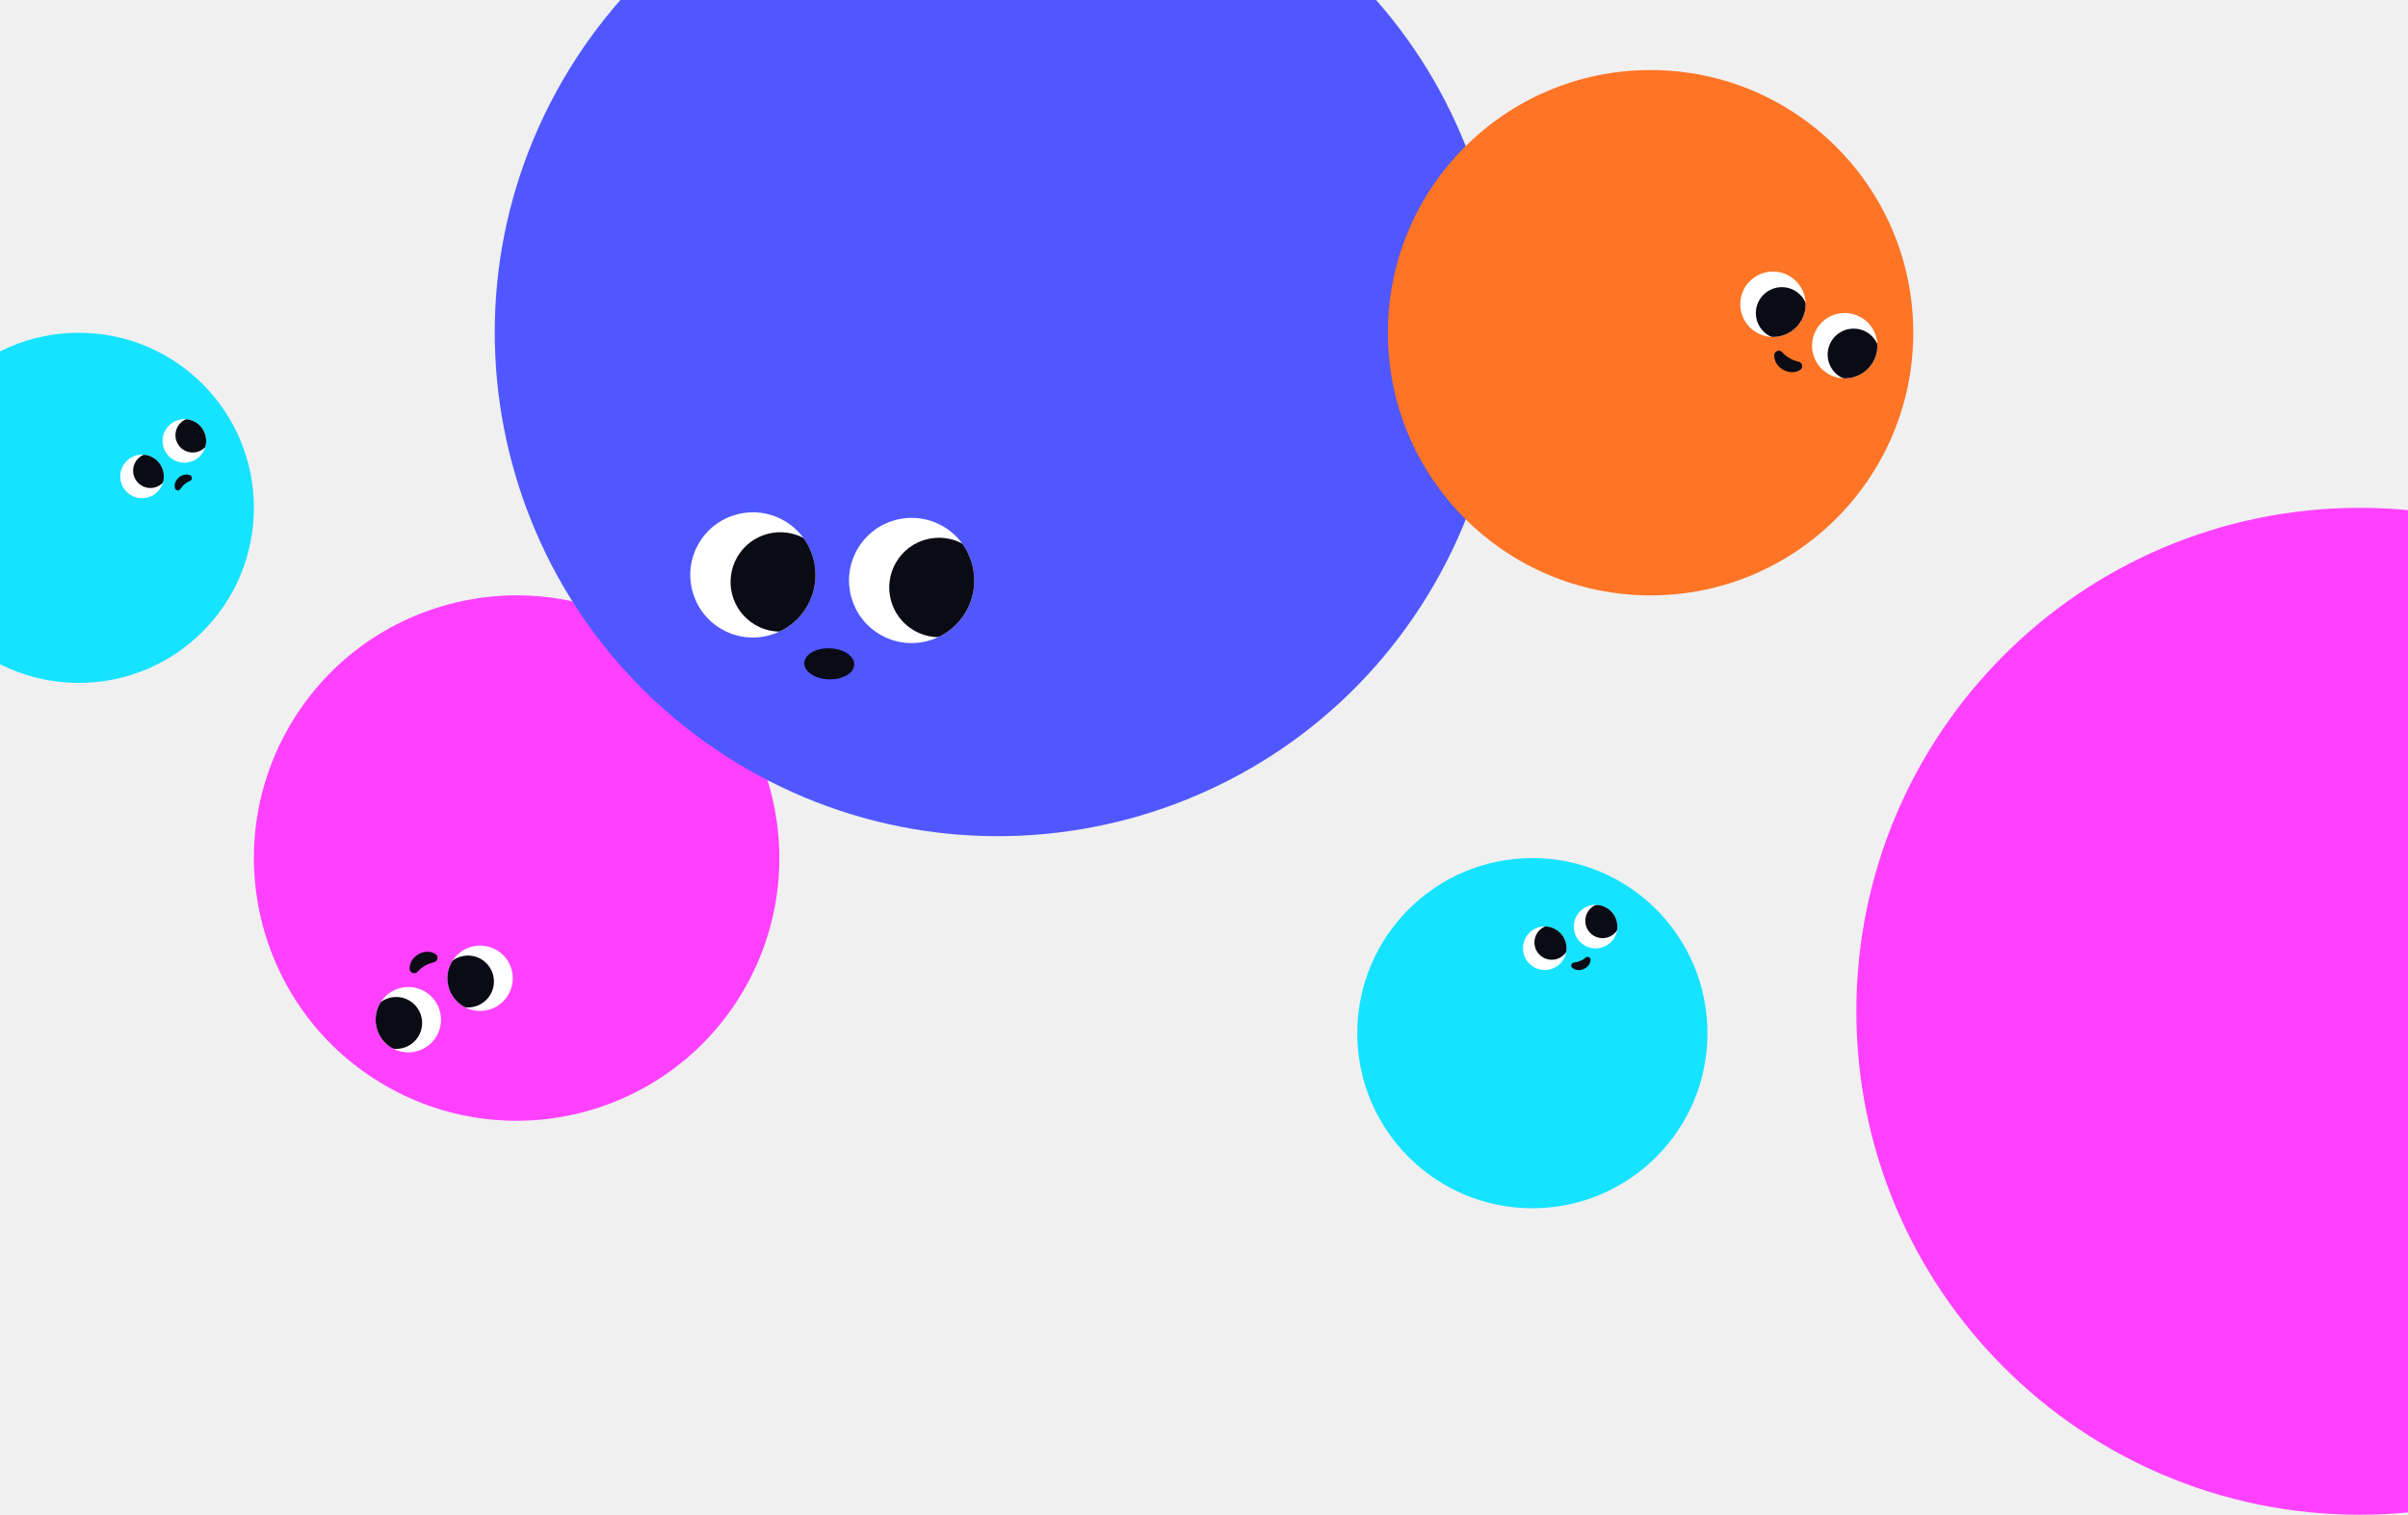
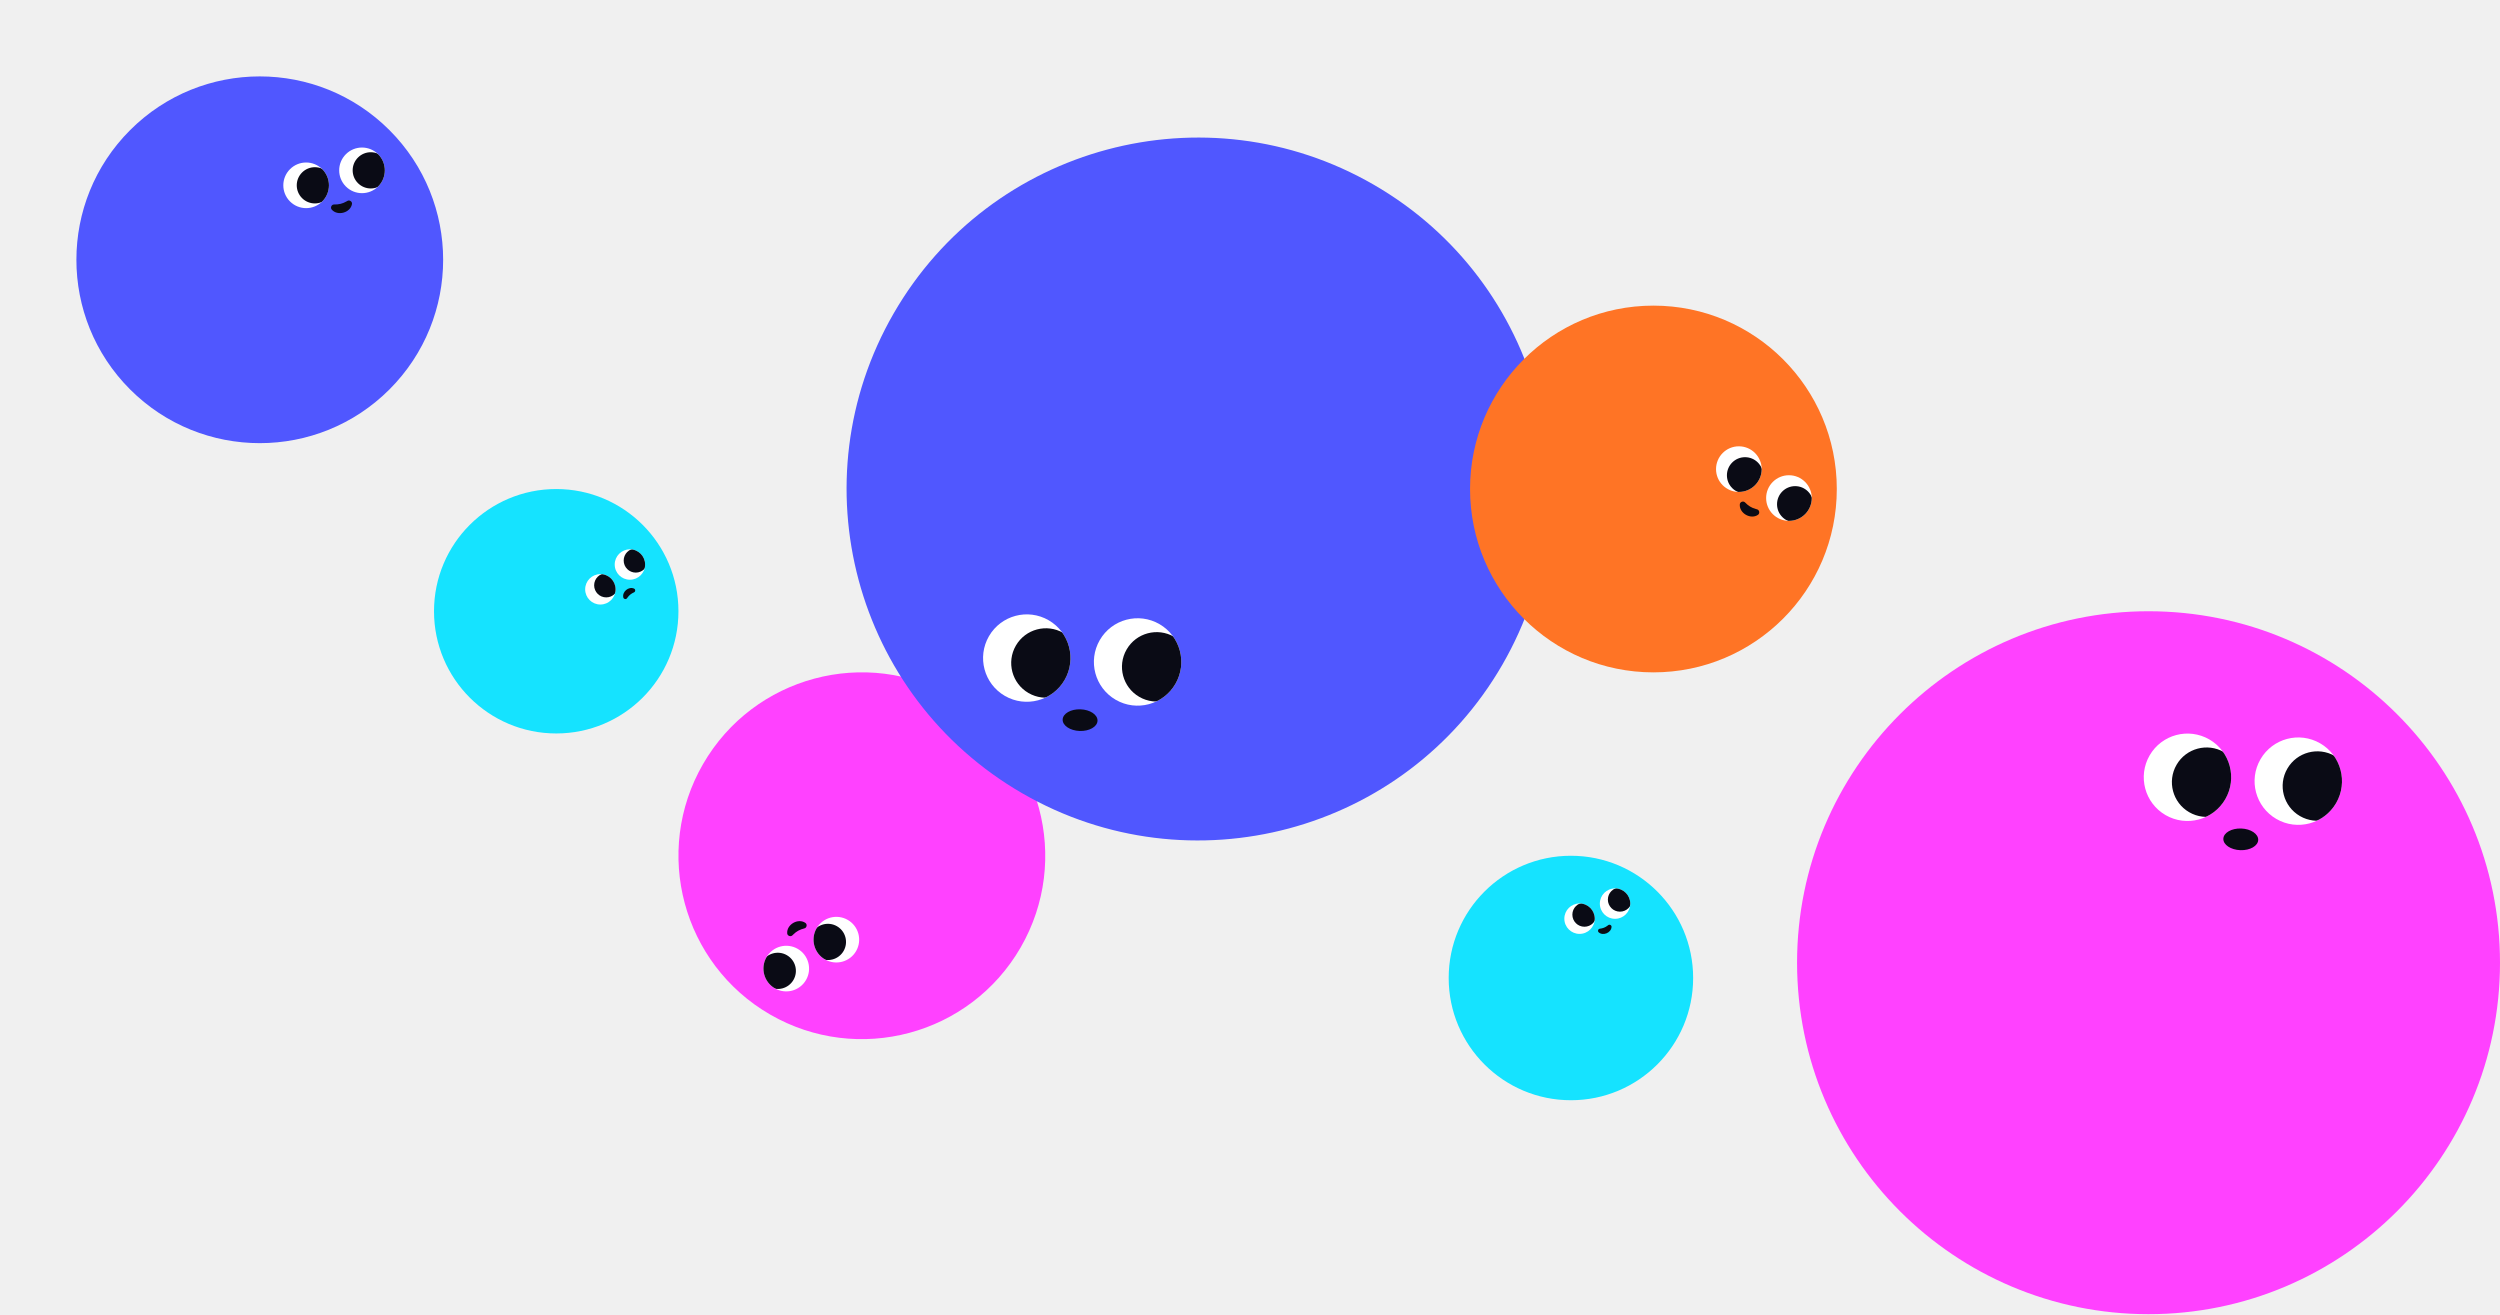
- <svg xmlns="http://www.w3.org/2000/svg" width="550" height="346" viewBox="0 0 550 346" fill="none">
-   <g clip-path="url(#clip0_414_165)">
-     <path d="M17.999 155.989C40.085 155.989 57.988 138.085 57.988 116C57.988 93.915 40.085 76.011 17.999 76.011C-4.086 76.011 -21.99 93.915 -21.99 116C-21.99 138.085 -4.086 155.989 17.999 155.989Z" fill="#15E3FF" />
-     <path d="M42.109 105.688C44.857 105.688 47.084 103.461 47.084 100.713C47.084 97.966 44.857 95.739 42.109 95.739C39.362 95.739 37.135 97.966 37.135 100.713C37.135 103.461 39.362 105.688 42.109 105.688Z" fill="white" />
-     <mask id="mask0_414_165" style="mask-type:luminance" maskUnits="userSpaceOnUse" x="37" y="95" width="11" height="11">
-       <path d="M42.109 105.688C44.857 105.688 47.084 103.461 47.084 100.713C47.084 97.966 44.857 95.739 42.109 95.739C39.362 95.739 37.135 97.966 37.135 100.713C37.135 103.461 39.362 105.688 42.109 105.688Z" fill="white" />
+ <svg xmlns="http://www.w3.org/2000/svg" width="818" height="430" viewBox="0 0 818 430" fill="none">
+   <g clip-path="url(#clip0_454_175)">
+     <path d="M181.997 239.989C204.083 239.989 221.986 222.085 221.986 200C221.986 177.914 204.083 160.011 181.997 160.011C159.912 160.011 142.008 177.914 142.008 200C142.008 222.085 159.912 239.989 181.997 239.989Z" fill="#15E3FF" />
+     <path d="M206.107 189.688C208.855 189.688 211.082 187.461 211.082 184.713C211.082 181.966 208.855 179.739 206.107 179.739C203.36 179.739 201.133 181.966 201.133 184.713C201.133 187.461 203.36 189.688 206.107 189.688Z" fill="white" />
+     <mask id="mask0_454_175" style="mask-type:luminance" maskUnits="userSpaceOnUse" x="201" y="179" width="11" height="11">
+       <path d="M206.107 189.688C208.855 189.688 211.082 187.461 211.082 184.713C211.082 181.966 208.855 179.739 206.107 179.739C203.36 179.739 201.133 181.966 201.133 184.713C201.133 187.461 203.36 189.688 206.107 189.688Z" fill="white" />
    </mask>
-     <g mask="url(#mask0_414_165)">
-       <path d="M44.023 103.358C46.205 103.358 47.974 101.589 47.974 99.407C47.974 97.225 46.205 95.456 44.023 95.456C41.841 95.456 40.072 97.225 40.072 99.407C40.072 101.589 41.841 103.358 44.023 103.358Z" fill="#0A0B15" />
+     <g mask="url(#mask0_454_175)">
+       <path d="M208.021 187.358C210.203 187.358 211.972 185.589 211.972 183.407C211.972 181.225 210.203 179.456 208.021 179.456C205.839 179.456 204.07 181.225 204.07 183.407C204.07 185.589 205.839 187.358 208.021 187.358Z" fill="#0A0B15" />
    </g>
-     <path d="M32.443 113.803C35.191 113.803 37.418 111.576 37.418 108.829C37.418 106.081 35.191 103.854 32.443 103.854C29.696 103.854 27.469 106.081 27.469 108.829C27.469 111.576 29.696 113.803 32.443 113.803Z" fill="white" />
-     <mask id="mask1_414_165" style="mask-type:luminance" maskUnits="userSpaceOnUse" x="27" y="103" width="11" height="11">
-       <path d="M32.443 113.803C35.191 113.803 37.418 111.576 37.418 108.829C37.418 106.081 35.191 103.854 32.443 103.854C29.696 103.854 27.469 106.081 27.469 108.829C27.469 111.576 29.696 113.803 32.443 113.803Z" fill="white" />
+     <path d="M196.441 197.803C199.189 197.803 201.416 195.576 201.416 192.829C201.416 190.081 199.189 187.854 196.441 187.854C193.694 187.854 191.467 190.081 191.467 192.829C191.467 195.576 193.694 197.803 196.441 197.803Z" fill="white" />
+     <mask id="mask1_454_175" style="mask-type:luminance" maskUnits="userSpaceOnUse" x="191" y="187" width="11" height="11">
+       <path d="M196.441 197.803C199.189 197.803 201.416 195.576 201.416 192.829C201.416 190.081 199.189 187.854 196.441 187.854C193.694 187.854 191.467 190.081 191.467 192.829C191.467 195.576 193.694 197.803 196.441 197.803Z" fill="white" />
    </mask>
-     <g mask="url(#mask1_414_165)">
-       <path d="M34.357 111.468C36.539 111.468 38.308 109.699 38.308 107.517C38.308 105.335 36.539 103.566 34.357 103.566C32.175 103.566 30.406 105.335 30.406 107.517C30.406 109.699 32.175 111.468 34.357 111.468Z" fill="#0A0B15" />
+     <g mask="url(#mask1_454_175)">
+       <path d="M198.355 195.468C200.537 195.468 202.306 193.699 202.306 191.517C202.306 189.335 200.537 187.566 198.355 187.566C196.173 187.566 194.404 189.335 194.404 191.517C194.404 193.699 196.173 195.468 198.355 195.468Z" fill="#0A0B15" />
    </g>
-     <path d="M43.47 108.589C41.705 107.778 39.471 109.655 39.961 111.532C40.1 112.065 40.857 112.193 41.161 111.74L41.305 111.543C41.876 110.727 42.558 110.215 43.464 109.81C43.971 109.586 43.966 108.813 43.47 108.589Z" fill="#0A0B15" />
+     <path d="M207.468 192.589C205.703 191.778 203.469 193.655 203.959 195.532C204.098 196.065 204.855 196.193 205.159 195.74L205.303 195.543C205.874 194.727 206.556 194.215 207.462 193.81C207.969 193.586 207.964 192.813 207.468 192.589Z" fill="#0A0B15" />
  </g>
-   <g clip-path="url(#clip1_414_165)">
-     <path d="M350.001 275.995C372.089 275.995 389.995 258.088 389.995 236C389.995 213.912 372.089 196.005 350.001 196.005C327.912 196.005 310.006 213.912 310.006 236C310.006 258.088 327.912 275.995 350.001 275.995Z" fill="#15E3FF" />
-     <path d="M364.442 216.637C367.19 216.637 369.417 214.41 369.417 211.662C369.417 208.914 367.19 206.687 364.442 206.687C361.694 206.687 359.467 208.914 359.467 211.662C359.467 214.41 361.694 216.637 364.442 216.637Z" fill="white" />
-     <mask id="mask2_414_165" style="mask-type:luminance" maskUnits="userSpaceOnUse" x="359" y="206" width="11" height="11">
-       <path d="M364.442 216.637C367.19 216.637 369.417 214.41 369.417 211.662C369.417 208.914 367.19 206.687 364.442 206.687C361.694 206.687 359.467 208.914 359.467 211.662C359.467 214.41 361.694 216.637 364.442 216.637Z" fill="white" />
+   <g clip-path="url(#clip1_454_175)">
+     <path d="M514.002 359.995C536.091 359.995 553.997 342.088 553.997 320C553.997 297.912 536.091 280.005 514.002 280.005C491.914 280.005 474.008 297.912 474.008 320C474.008 342.088 491.914 359.995 514.002 359.995Z" fill="#15E3FF" />
+     <path d="M528.444 300.637C531.192 300.637 533.419 298.41 533.419 295.662C533.419 292.914 531.192 290.687 528.444 290.687C525.696 290.687 523.469 292.914 523.469 295.662C523.469 298.41 525.696 300.637 528.444 300.637Z" fill="white" />
+     <mask id="mask2_454_175" style="mask-type:luminance" maskUnits="userSpaceOnUse" x="523" y="290" width="11" height="11">
+       <path d="M528.444 300.637C531.192 300.637 533.419 298.41 533.419 295.662C533.419 292.914 531.192 290.687 528.444 290.687C525.696 290.687 523.469 292.914 523.469 295.662C523.469 298.41 525.696 300.637 528.444 300.637Z" fill="white" />
    </mask>
-     <g mask="url(#mask2_414_165)">
-       <path d="M366.041 214.296C368.224 214.296 369.993 212.527 369.993 210.345C369.993 208.162 368.224 206.393 366.041 206.393C363.859 206.393 362.09 208.162 362.09 210.345C362.09 212.527 363.859 214.296 366.041 214.296Z" fill="#0A0B15" />
+     <g mask="url(#mask2_454_175)">
+       <path d="M530.045 298.296C532.228 298.296 533.997 296.527 533.997 294.345C533.997 292.162 532.228 290.393 530.045 290.393C527.863 290.393 526.094 292.162 526.094 294.345C526.094 296.527 527.863 298.296 530.045 298.296Z" fill="#0A0B15" />
    </g>
-     <path d="M352.827 221.57C355.575 221.57 357.802 219.342 357.802 216.594C357.802 213.847 355.575 211.619 352.827 211.619C350.079 211.619 347.852 213.847 347.852 216.594C347.852 219.342 350.079 221.57 352.827 221.57Z" fill="white" />
-     <mask id="mask3_414_165" style="mask-type:luminance" maskUnits="userSpaceOnUse" x="347" y="211" width="11" height="11">
-       <path d="M352.827 221.57C355.575 221.57 357.802 219.342 357.802 216.594C357.802 213.847 355.575 211.619 352.827 211.619C350.079 211.619 347.852 213.847 347.852 216.594C347.852 219.342 350.079 221.57 352.827 221.57Z" fill="white" />
+     <path d="M516.827 305.57C519.575 305.57 521.802 303.342 521.802 300.594C521.802 297.847 519.575 295.619 516.827 295.619C514.079 295.619 511.852 297.847 511.852 300.594C511.852 303.342 514.079 305.57 516.827 305.57Z" fill="white" />
+     <mask id="mask3_454_175" style="mask-type:luminance" maskUnits="userSpaceOnUse" x="511" y="295" width="11" height="11">
+       <path d="M516.827 305.57C519.575 305.57 521.802 303.342 521.802 300.594C521.802 297.847 519.575 295.619 516.827 295.619C514.079 295.619 511.852 297.847 511.852 300.594C511.852 303.342 514.079 305.57 516.827 305.57Z" fill="white" />
    </mask>
-     <g mask="url(#mask3_414_165)">
-       <path d="M354.426 219.229C356.608 219.229 358.378 217.46 358.378 215.277C358.378 213.095 356.608 211.326 354.426 211.326C352.244 211.326 350.475 213.095 350.475 215.277C350.475 217.46 352.244 219.229 354.426 219.229Z" fill="#0A0B15" />
+     <g mask="url(#mask3_454_175)">
+       <path d="M518.428 303.229C520.61 303.229 522.38 301.46 522.38 299.277C522.38 297.095 520.61 295.326 518.428 295.326C516.246 295.326 514.477 297.095 514.477 299.277C514.477 301.46 516.246 303.229 518.428 303.229Z" fill="#0A0B15" />
    </g>
-     <path d="M359.08 221.047C360.531 222.338 363.219 221.197 363.299 219.256C363.325 218.706 362.632 218.365 362.211 218.706L362.019 218.856C361.235 219.469 360.43 219.762 359.448 219.879C358.899 219.943 358.681 220.685 359.086 221.042L359.08 221.047Z" fill="#0A0B15" />
+     <path d="M523.079 305.047C524.529 306.338 527.217 305.197 527.297 303.256C527.323 302.706 526.63 302.365 526.209 302.706L526.017 302.856C525.233 303.469 524.428 303.762 523.446 303.879C522.897 303.943 522.679 304.685 523.084 305.042L523.079 305.047Z" fill="#0A0B15" />
  </g>
-   <g clip-path="url(#clip2_414_165)">
-     <path d="M66.038 166C49.469 194.698 59.302 231.393 87.999 247.962C116.697 264.53 153.392 254.698 169.961 226C186.529 197.302 176.697 160.607 147.999 144.038C119.302 127.47 82.606 137.302 66.038 166Z" fill="#FF41FF" />
-     <path d="M86.801 229.19C84.74 232.76 85.963 237.325 89.533 239.386C93.103 241.447 97.668 240.224 99.729 236.654C101.79 233.084 100.567 228.519 96.997 226.458C93.427 224.397 88.862 225.62 86.801 229.19Z" fill="white" />
-     <mask id="mask4_414_165" style="mask-type:luminance" maskUnits="userSpaceOnUse" x="85" y="225" width="16" height="16">
-       <path d="M86.801 229.19C84.74 232.76 85.963 237.325 89.533 239.386C93.103 241.447 97.668 240.224 99.729 236.654C101.79 233.084 100.567 228.519 96.997 226.458C93.427 224.397 88.862 225.62 86.801 229.19Z" fill="white" />
+   <g clip-path="url(#clip2_454_175)">
+     <path d="M230.038 250C213.469 278.698 223.302 315.393 251.999 331.962C280.697 348.53 317.392 338.698 333.961 310C350.529 281.302 340.697 244.607 311.999 228.038C283.302 211.47 246.606 221.302 230.038 250Z" fill="#FF41FF" />
+     <path d="M250.801 313.19C248.74 316.76 249.963 321.325 253.533 323.386C257.103 325.447 261.668 324.224 263.729 320.654C265.79 317.084 264.567 312.519 260.997 310.458C257.427 308.397 252.862 309.62 250.801 313.19Z" fill="white" />
+     <mask id="mask4_454_175" style="mask-type:luminance" maskUnits="userSpaceOnUse" x="249" y="309" width="16" height="16">
+       <path d="M250.801 313.19C248.74 316.76 249.963 321.325 253.533 323.386C257.103 325.447 261.668 324.224 263.729 320.654C265.79 317.084 264.567 312.519 260.997 310.458C257.427 308.397 252.862 309.62 250.801 313.19Z" fill="white" />
    </mask>
-     <g mask="url(#mask4_414_165)">
-       <path d="M85.356 230.7C83.719 233.536 84.691 237.161 87.526 238.798C90.361 240.435 93.987 239.464 95.624 236.628C97.261 233.793 96.289 230.168 93.454 228.531C90.619 226.894 86.993 227.865 85.356 230.7Z" fill="#0A0B15" />
+     <g mask="url(#mask4_454_175)">
+       <path d="M249.356 314.7C247.719 317.536 248.691 321.161 251.526 322.798C254.361 324.435 257.987 323.464 259.624 320.628C261.261 317.793 260.289 314.168 257.454 312.531C254.619 310.894 250.993 311.865 249.356 314.7Z" fill="#0A0B15" />
    </g>
-     <path d="M103.192 219.727C101.13 223.297 102.354 227.862 105.924 229.923C109.494 231.985 114.058 230.761 116.12 227.191C118.181 223.621 116.958 219.057 113.388 216.995C109.818 214.934 105.253 216.157 103.192 219.727Z" fill="white" />
-     <mask id="mask5_414_165" style="mask-type:luminance" maskUnits="userSpaceOnUse" x="102" y="215" width="16" height="16">
-       <path d="M103.192 219.727C101.13 223.297 102.354 227.862 105.924 229.923C109.494 231.985 114.058 230.761 116.12 227.191C118.181 223.621 116.958 219.057 113.388 216.995C109.818 214.934 105.253 216.157 103.192 219.727Z" fill="white" />
+     <path d="M267.192 303.727C265.13 307.297 266.354 311.862 269.924 313.923C273.494 315.985 278.058 314.761 280.12 311.191C282.181 307.621 280.958 303.057 277.388 300.995C273.818 298.934 269.253 300.157 267.192 303.727Z" fill="white" />
+     <mask id="mask5_454_175" style="mask-type:luminance" maskUnits="userSpaceOnUse" x="266" y="299" width="16" height="16">
+       <path d="M267.192 303.727C265.13 307.297 266.354 311.862 269.924 313.923C273.494 315.985 278.058 314.761 280.12 311.191C282.181 307.621 280.958 303.057 277.388 300.995C273.818 298.934 269.253 300.157 267.192 303.727Z" fill="white" />
    </mask>
-     <g mask="url(#mask5_414_165)">
-       <path d="M101.757 221.235C100.12 224.07 101.091 227.696 103.926 229.333C106.762 230.97 110.387 229.998 112.024 227.163C113.661 224.328 112.69 220.702 109.854 219.065C107.019 217.428 103.394 218.4 101.757 221.235Z" fill="#0A0B15" />
+     <g mask="url(#mask5_454_175)">
+       <path d="M265.757 305.235C264.12 308.07 265.091 311.696 267.926 313.333C270.762 314.97 274.387 313.998 276.024 311.163C277.661 308.328 276.69 304.702 273.854 303.065C271.019 301.428 267.394 302.4 265.757 305.235Z" fill="#0A0B15" />
    </g>
-     <path d="M99.522 217.97C97.127 216.31 93.336 218.509 93.574 221.409C93.636 222.23 94.723 222.617 95.297 222.025L95.556 221.768C96.612 220.706 97.751 220.125 99.195 219.768C100.003 219.569 100.197 218.434 99.522 217.97Z" fill="#0A0B15" />
+     <path d="M263.522 301.97C261.127 300.31 257.336 302.509 257.574 305.409C257.636 306.23 258.723 306.617 259.297 306.025L259.556 305.768C260.612 304.706 261.751 304.125 263.195 303.768C264.003 303.569 264.197 302.434 263.522 301.97Z" fill="#0A0B15" />
  </g>
-   <g clip-path="url(#clip3_414_165)">
-     <path d="M285.488 -23.566C340.48 8.184 359.322 78.503 327.572 133.496C295.822 188.489 225.503 207.33 170.511 175.58C115.518 143.83 96.676 73.512 128.426 18.519C160.176 -36.474 230.495 -55.316 285.488 -23.566Z" fill="#5057FF" />
-     <path d="M215.385 120.218C222.22 124.174 224.553 132.922 220.597 139.756C216.641 146.591 207.893 148.925 201.059 144.969C194.224 141.012 191.891 132.265 195.847 125.43C199.803 118.595 208.551 116.262 215.385 120.218Z" fill="white" />
-     <mask id="mask6_414_165" style="mask-type:luminance" maskUnits="userSpaceOnUse" x="193" y="118" width="30" height="29">
-       <path d="M215.385 120.218C222.22 124.174 224.553 132.922 220.597 139.757C216.641 146.591 207.893 148.925 201.059 144.969C194.224 141.012 191.891 132.265 195.847 125.43C199.803 118.595 208.551 116.262 215.385 120.218Z" fill="white" />
+   <g clip-path="url(#clip3_454_175)">
+     <path d="M449.486 60.434C504.478 92.184 523.32 162.503 491.57 217.496C459.82 272.489 389.501 291.33 334.509 259.58C279.516 227.83 260.674 157.512 292.424 102.519C324.174 47.526 394.493 28.684 449.486 60.434Z" fill="#5057FF" />
+     <path d="M379.385 204.218C386.22 208.174 388.553 216.922 384.597 223.756C380.641 230.591 371.893 232.925 365.059 228.969C358.224 225.012 355.891 216.265 359.847 209.43C363.803 202.595 372.551 200.262 379.385 204.218Z" fill="white" />
+     <mask id="mask6_454_175" style="mask-type:luminance" maskUnits="userSpaceOnUse" x="357" y="202" width="30" height="29">
+       <path d="M379.385 204.218C386.22 208.174 388.553 216.922 384.597 223.757C380.641 230.591 371.893 232.925 365.059 228.969C358.224 225.012 355.891 216.265 359.847 209.43C363.803 202.595 372.551 200.262 379.385 204.218Z" fill="white" />
    </mask>
-     <g mask="url(#mask6_414_165)">
-       <path d="M220.154 124.362C225.582 127.504 227.435 134.452 224.293 139.88C221.151 145.308 214.204 147.162 208.776 144.019C203.348 140.877 201.494 133.93 204.636 128.502C207.778 123.074 214.726 121.22 220.154 124.362Z" fill="#0A0B15" />
+     <g mask="url(#mask6_454_175)">
+       <path d="M384.152 208.362C389.58 211.504 391.434 218.452 388.292 223.88C385.149 229.308 378.202 231.162 372.774 228.019C367.346 224.877 365.492 217.93 368.634 212.502C371.777 207.074 378.724 205.22 384.152 208.362Z" fill="#0A0B15" />
    </g>
-     <path d="M179.126 118.948C185.96 122.904 188.294 131.652 184.337 138.486C180.381 145.321 171.634 147.655 164.799 143.699C157.964 139.742 155.631 130.995 159.587 124.16C163.543 117.325 172.291 114.992 179.126 118.948Z" fill="white" />
-     <mask id="mask7_414_165" style="mask-type:luminance" maskUnits="userSpaceOnUse" x="157" y="117" width="30" height="29">
-       <path d="M179.126 118.948C185.96 122.904 188.294 131.652 184.337 138.487C180.381 145.321 171.634 147.655 164.799 143.699C157.964 139.742 155.631 130.995 159.587 124.16C163.543 117.325 172.291 114.992 179.126 118.948Z" fill="white" />
+     <path d="M343.124 202.948C349.958 206.904 352.292 215.652 348.335 222.486C344.379 229.321 335.632 231.655 328.797 227.699C321.962 223.742 319.629 214.995 323.585 208.16C327.541 201.325 336.289 198.992 343.124 202.948Z" fill="white" />
+     <mask id="mask7_454_175" style="mask-type:luminance" maskUnits="userSpaceOnUse" x="321" y="201" width="30" height="29">
+       <path d="M343.124 202.948C349.958 206.904 352.292 215.652 348.336 222.487C344.379 229.321 335.632 231.655 328.797 227.699C321.962 223.742 319.629 214.995 323.585 208.16C327.541 201.325 336.289 198.992 343.124 202.948Z" fill="white" />
    </mask>
-     <g mask="url(#mask7_414_165)">
-       <path d="M183.91 123.1C189.338 126.242 191.191 133.19 188.049 138.618C184.907 144.046 177.96 145.899 172.532 142.757C167.104 139.615 165.25 132.667 168.392 127.239C171.534 121.811 178.482 119.958 183.91 123.1Z" fill="#0A0B15" />
+     <g mask="url(#mask7_454_175)">
+       <path d="M347.91 207.1C353.338 210.242 355.191 217.19 352.049 222.618C348.907 228.046 341.96 229.899 336.532 226.757C331.104 223.615 329.25 216.667 332.392 211.239C335.534 205.811 342.482 203.958 347.91 207.1Z" fill="#0A0B15" />
    </g>
-     <path d="M195.108 151.824C195.042 153.782 192.435 155.283 189.285 155.177C186.135 155.071 183.635 153.397 183.701 151.439C183.767 149.481 186.374 147.979 189.524 148.085C192.674 148.192 195.174 149.865 195.108 151.824Z" fill="#0A0B15" />
+     <path d="M359.108 235.824C359.042 237.782 356.435 239.283 353.285 239.177C350.135 239.071 347.635 237.397 347.701 235.439C347.767 233.481 350.374 231.979 353.524 232.085C356.674 232.192 359.174 233.865 359.108 235.824Z" fill="#0A0B15" />
  </g>
-   <circle cx="539" cy="231" r="115" fill="#FF41FF" />
-   <g clip-path="url(#clip4_414_165)">
-     <path d="M377 136C410.137 136 437 109.137 437 76C437 42.863 410.137 16 377 16C343.863 16 317 42.863 317 76C317 109.137 343.863 136 377 136Z" fill="#FF7425" />
-     <path d="M421.343 86.424C425.465 86.424 428.807 83.082 428.807 78.96C428.807 74.838 425.465 71.496 421.343 71.496C417.221 71.496 413.879 74.838 413.879 78.96C413.879 83.082 417.221 86.424 421.343 86.424Z" fill="white" />
-     <mask id="mask8_414_165" style="mask-type:luminance" maskUnits="userSpaceOnUse" x="413" y="71" width="16" height="16">
-       <path d="M421.343 86.424C425.465 86.424 428.807 83.082 428.807 78.96C428.807 74.838 425.465 71.496 421.343 71.496C417.221 71.496 413.879 74.838 413.879 78.96C413.879 83.082 417.221 86.424 421.343 86.424Z" fill="white" />
+   <circle cx="703" cy="315" r="115" fill="#FF41FF" />
+   <g clip-path="url(#clip4_454_175)">
+     <path d="M541 220C574.137 220 601 193.137 601 160C601 126.863 574.137 100 541 100C507.863 100 481 126.863 481 160C481 193.137 507.863 220 541 220Z" fill="#FF7425" />
+     <path d="M585.343 170.424C589.465 170.424 592.807 167.082 592.807 162.96C592.807 158.838 589.465 155.496 585.343 155.496C581.221 155.496 577.879 158.838 577.879 162.96C577.879 167.082 581.221 170.424 585.343 170.424Z" fill="white" />
+     <mask id="mask8_454_175" style="mask-type:luminance" maskUnits="userSpaceOnUse" x="577" y="155" width="16" height="16">
+       <path d="M585.343 170.424C589.465 170.424 592.807 167.082 592.807 162.96C592.807 158.838 589.465 155.496 585.343 155.496C581.221 155.496 577.879 158.838 577.879 162.96C577.879 167.082 581.221 170.424 585.343 170.424Z" fill="white" />
    </mask>
-     <g mask="url(#mask8_414_165)">
-       <path d="M423.373 86.92C426.647 86.92 429.301 84.266 429.301 80.992C429.301 77.718 426.647 75.064 423.373 75.064C420.099 75.064 417.445 77.718 417.445 80.992C417.445 84.266 420.099 86.92 423.373 86.92Z" fill="#0A0B15" />
+     <g mask="url(#mask8_454_175)">
+       <path d="M587.373 170.92C590.647 170.92 593.301 168.266 593.301 164.992C593.301 161.718 590.647 159.064 587.373 159.064C584.099 159.064 581.445 161.718 581.445 164.992C581.445 168.266 584.099 170.92 587.373 170.92Z" fill="#0A0B15" />
    </g>
-     <path d="M404.952 76.96C409.075 76.96 412.416 73.618 412.416 69.496C412.416 65.374 409.075 62.032 404.952 62.032C400.83 62.032 397.488 65.374 397.488 69.496C397.488 73.618 400.83 76.96 404.952 76.96Z" fill="white" />
-     <mask id="mask9_414_165" style="mask-type:luminance" maskUnits="userSpaceOnUse" x="397" y="62" width="16" height="15">
-       <path d="M404.952 76.96C409.075 76.96 412.416 73.618 412.416 69.496C412.416 65.374 409.075 62.032 404.952 62.032C400.83 62.032 397.488 65.374 397.488 69.496C397.488 73.618 400.83 76.96 404.952 76.96Z" fill="white" />
+     <path d="M568.952 160.96C573.075 160.96 576.416 157.618 576.416 153.496C576.416 149.374 573.075 146.032 568.952 146.032C564.83 146.032 561.488 149.374 561.488 153.496C561.488 157.618 564.83 160.96 568.952 160.96Z" fill="white" />
+     <mask id="mask9_454_175" style="mask-type:luminance" maskUnits="userSpaceOnUse" x="561" y="146" width="16" height="15">
+       <path d="M568.952 160.96C573.075 160.96 576.416 157.618 576.416 153.496C576.416 149.374 573.075 146.032 568.952 146.032C564.83 146.032 561.488 149.374 561.488 153.496C561.488 157.618 564.83 160.96 568.952 160.96Z" fill="white" />
    </mask>
-     <g mask="url(#mask9_414_165)">
-       <path d="M406.975 77.448C410.249 77.448 412.903 74.794 412.903 71.52C412.903 68.246 410.249 65.592 406.975 65.592C403.701 65.592 401.047 68.246 401.047 71.52C401.047 74.794 403.701 77.448 406.975 77.448Z" fill="#0A0B15" />
+     <g mask="url(#mask9_454_175)">
+       <path d="M570.975 161.448C574.249 161.448 576.903 158.794 576.903 155.52C576.903 152.246 574.249 149.592 570.975 149.592C567.701 149.592 565.047 152.246 565.047 155.52C565.047 158.794 567.701 161.448 570.975 161.448Z" fill="#0A0B15" />
    </g>
-     <path d="M405.265 81.016C405.025 83.92 408.825 86.104 411.217 84.448C411.897 83.984 411.689 82.848 410.889 82.648L410.537 82.552C409.089 82.168 408.017 81.472 406.985 80.4C406.409 79.8 405.329 80.2 405.265 81.016Z" fill="#0A0B15" />
+     <path d="M569.265 165.016C569.025 167.92 572.825 170.104 575.217 168.448C575.897 167.984 575.689 166.848 574.889 166.648L574.537 166.552C573.089 166.168 572.017 165.472 570.985 164.4C570.409 163.8 569.329 164.2 569.265 165.016Z" fill="#0A0B15" />
  </g>
+   <g clip-path="url(#clip5_454_175)">
+     <path d="M127.424 127.426C150.856 103.995 150.856 66.005 127.424 42.574C103.993 19.142 66.003 19.142 42.572 42.574C19.14 66.005 19.14 103.995 42.572 127.426C66.003 150.858 103.993 150.858 127.424 127.426Z" fill="#5057FF" />
+     <path d="M123.724 61.016C126.639 58.101 126.639 53.375 123.724 50.46C120.809 47.545 116.083 47.545 113.168 50.46C110.254 53.375 110.254 58.101 113.168 61.016C116.083 63.931 120.809 63.931 123.724 61.016Z" fill="white" />
+     <mask id="mask10_454_175" style="mask-type:luminance" maskUnits="userSpaceOnUse" x="110" y="48" width="16" height="16">
+       <path d="M123.724 61.016C126.639 58.101 126.639 53.375 123.724 50.46C120.809 47.545 116.083 47.545 113.168 50.46C110.254 53.375 110.254 58.101 113.168 61.016C116.083 63.931 120.809 63.931 123.724 61.016Z" fill="white" />
+     </mask>
+     <g mask="url(#mask10_454_175)">
+       <path d="M125.511 59.931C127.826 57.616 127.826 53.862 125.511 51.547C123.196 49.232 119.442 49.232 117.127 51.547C114.812 53.862 114.812 57.616 117.127 59.931C119.442 62.246 123.196 62.246 125.511 59.931Z" fill="#0A0B15" />
+     </g>
+     <path d="M105.443 65.914C108.358 62.999 108.358 58.273 105.443 55.358C102.528 52.443 97.802 52.443 94.887 55.358C91.972 58.273 91.972 62.999 94.887 65.914C97.802 68.829 102.528 68.829 105.443 65.914Z" fill="white" />
+     <mask id="mask11_454_175" style="mask-type:luminance" maskUnits="userSpaceOnUse" x="92" y="53" width="16" height="16">
+       <path d="M105.443 65.914C108.358 62.999 108.358 58.273 105.443 55.358C102.528 52.443 97.802 52.443 94.887 55.358C91.972 58.273 91.972 62.999 94.887 65.914C97.802 68.829 102.528 68.829 105.443 65.914Z" fill="white" />
+     </mask>
+     <g mask="url(#mask11_454_175)">
+       <path d="M107.218 64.828C109.533 62.513 109.533 58.76 107.218 56.445C104.903 54.13 101.149 54.13 98.834 56.445C96.519 58.76 96.519 62.513 98.834 64.828C101.149 67.144 104.903 67.144 107.218 64.828Z" fill="#0A0B15" />
+     </g>
+     <path d="M108.532 68.561C110.416 70.784 114.647 69.641 115.167 66.779C115.32 65.97 114.37 65.314 113.663 65.738L113.346 65.919C112.05 66.671 110.8 66.937 109.313 66.909C108.481 66.892 108 67.939 108.532 68.561Z" fill="#0A0B15" />
+   </g>
+   <path d="M759.163 243.219C765.997 247.175 768.331 255.923 764.374 262.757C760.418 269.592 751.671 271.926 744.836 267.97C738.001 264.014 735.668 255.266 739.624 248.431C743.58 241.596 752.328 239.263 759.163 243.219Z" fill="white" />
+   <mask id="mask12_454_175" style="mask-type:luminance" maskUnits="userSpaceOnUse" x="737" y="241" width="30" height="29">
+     <path d="M759.163 243.219C765.997 247.175 768.331 255.923 764.375 262.758C760.418 269.592 751.671 271.926 744.836 267.97C738.001 264.013 735.668 255.266 739.624 248.431C743.58 241.597 752.328 239.263 759.163 243.219Z" fill="white" />
+   </mask>
+   <g mask="url(#mask12_454_175)">
+     <path d="M763.929 247.364C769.358 250.506 771.211 257.453 768.069 262.881C764.927 268.309 757.979 270.163 752.551 267.021C747.123 263.879 745.27 256.931 748.412 251.503C751.554 246.075 758.501 244.222 763.929 247.364Z" fill="#0A0B15" />
+   </g>
+   <path d="M722.901 241.949C729.736 245.905 732.069 254.653 728.113 261.487C724.157 268.322 715.409 270.656 708.574 266.7C701.74 262.744 699.406 253.996 703.363 247.161C707.319 240.326 716.066 237.993 722.901 241.949Z" fill="white" />
+   <mask id="mask13_454_175" style="mask-type:luminance" maskUnits="userSpaceOnUse" x="701" y="240" width="30" height="29">
+     <path d="M722.901 241.949C729.736 245.905 732.069 254.653 728.113 261.488C724.157 268.322 715.409 270.656 708.574 266.7C701.74 262.743 699.406 253.996 703.362 247.161C707.319 240.327 716.066 237.993 722.901 241.949Z" fill="white" />
+   </mask>
+   <g mask="url(#mask13_454_175)">
+     <path d="M727.687 246.101C733.115 249.243 734.969 256.191 731.827 261.619C728.685 267.047 721.737 268.9 716.309 265.758C710.881 262.616 709.028 255.669 712.17 250.24C715.312 244.812 722.259 242.959 727.687 246.101Z" fill="#0A0B15" />
+   </g>
+   <path d="M738.885 274.825C738.819 276.783 736.212 278.285 733.062 278.178C729.912 278.072 727.412 276.399 727.478 274.44C727.544 272.482 730.151 270.98 733.301 271.087C736.451 271.193 738.951 272.866 738.885 274.825Z" fill="#0A0B15" />
  <defs>
-     <clipPath id="clip0_414_165">
-       <rect width="80" height="80" fill="white" transform="translate(-22 76)" />
+     <clipPath id="clip0_454_175">
+       <rect width="80" height="80" fill="white" transform="translate(141.998 160)" />
    </clipPath>
-     <clipPath id="clip1_414_165">
-       <rect width="80" height="80" fill="white" transform="translate(310 196)" />
+     <clipPath id="clip1_454_175">
+       <rect width="80" height="80" fill="white" transform="translate(474 280)" />
    </clipPath>
-     <clipPath id="clip2_414_165">
-       <rect width="120" height="120" fill="white" transform="translate(199.961 174.038) rotate(120)" />
+     <clipPath id="clip2_454_175">
+       <rect width="120" height="120" fill="white" transform="translate(363.961 258.038) rotate(120)" />
    </clipPath>
-     <clipPath id="clip3_414_165">
-       <rect width="230" height="230" fill="white" transform="matrix(1 0 0 -1 113 191)" />
+     <clipPath id="clip3_454_175">
+       <rect width="230" height="230" fill="white" transform="matrix(1 0 0 -1 276.998 275)" />
    </clipPath>
-     <clipPath id="clip4_414_165">
-       <rect width="120" height="120" fill="white" transform="translate(317 16)" />
+     <clipPath id="clip4_454_175">
+       <rect width="120" height="120" fill="white" transform="translate(481 100)" />
+     </clipPath>
+     <clipPath id="clip5_454_175">
+       <rect width="120" height="120" fill="white" transform="translate(0.146484 85) rotate(-45)" />
    </clipPath>
  </defs>
</svg>
